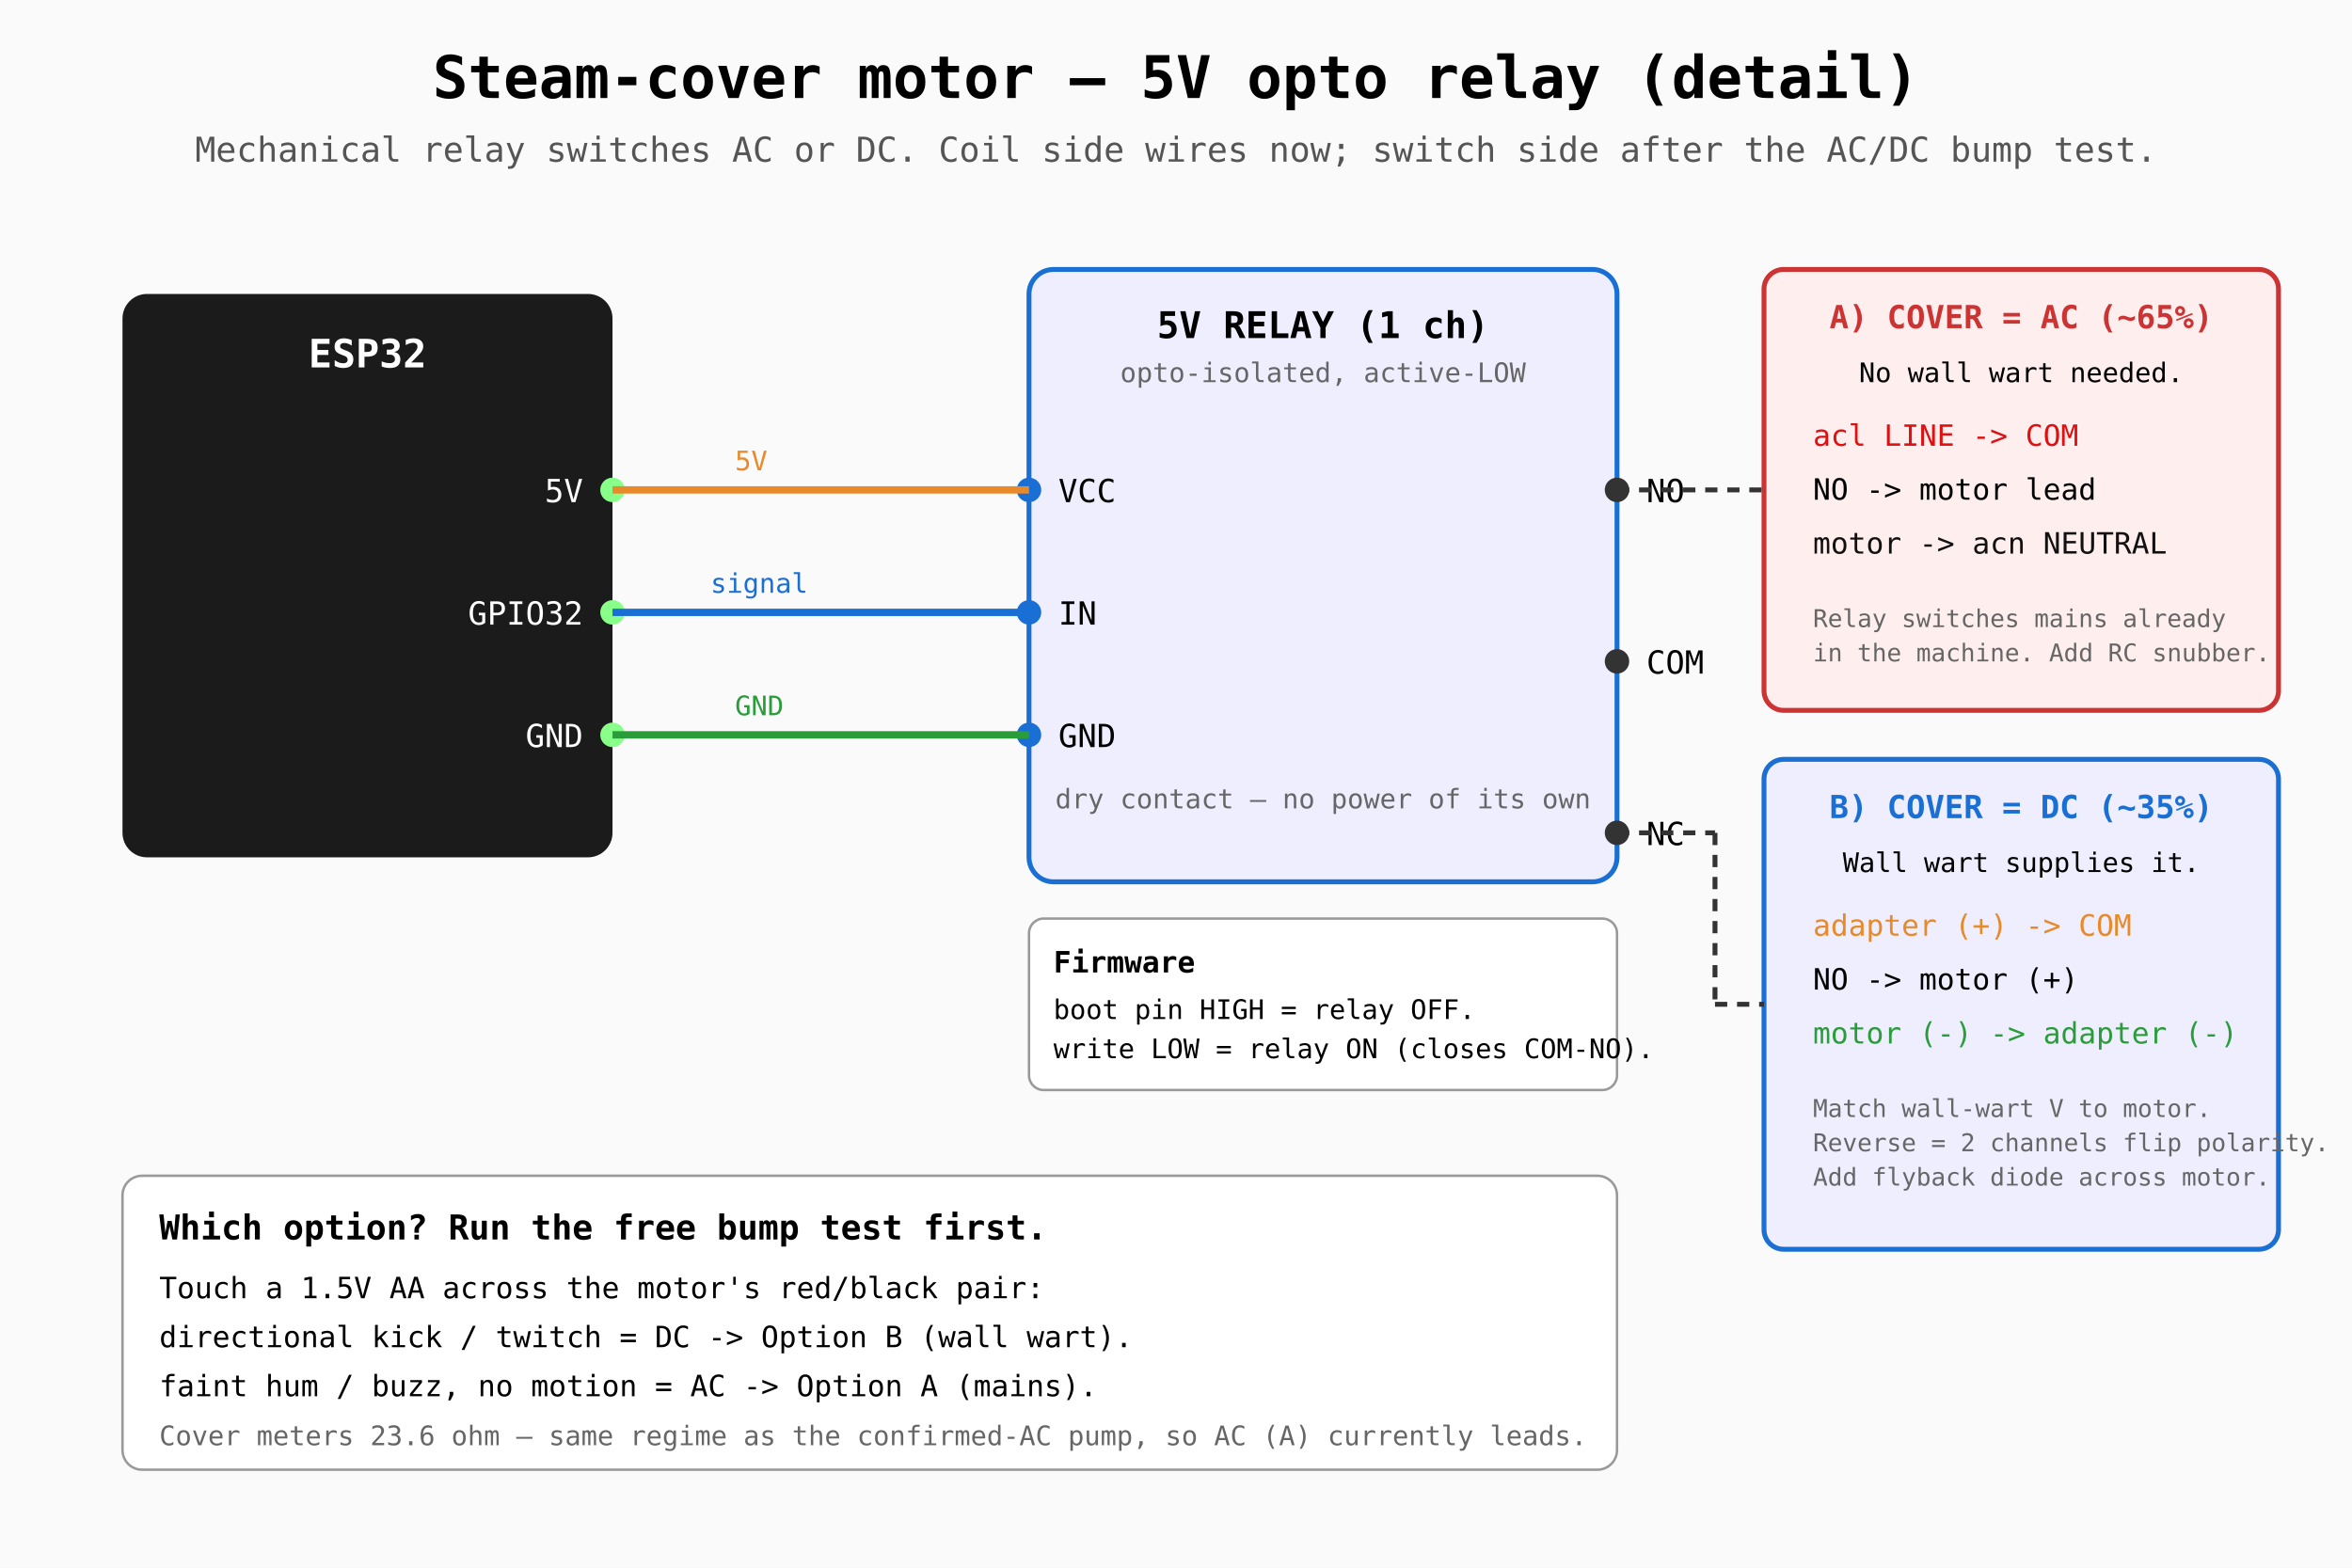
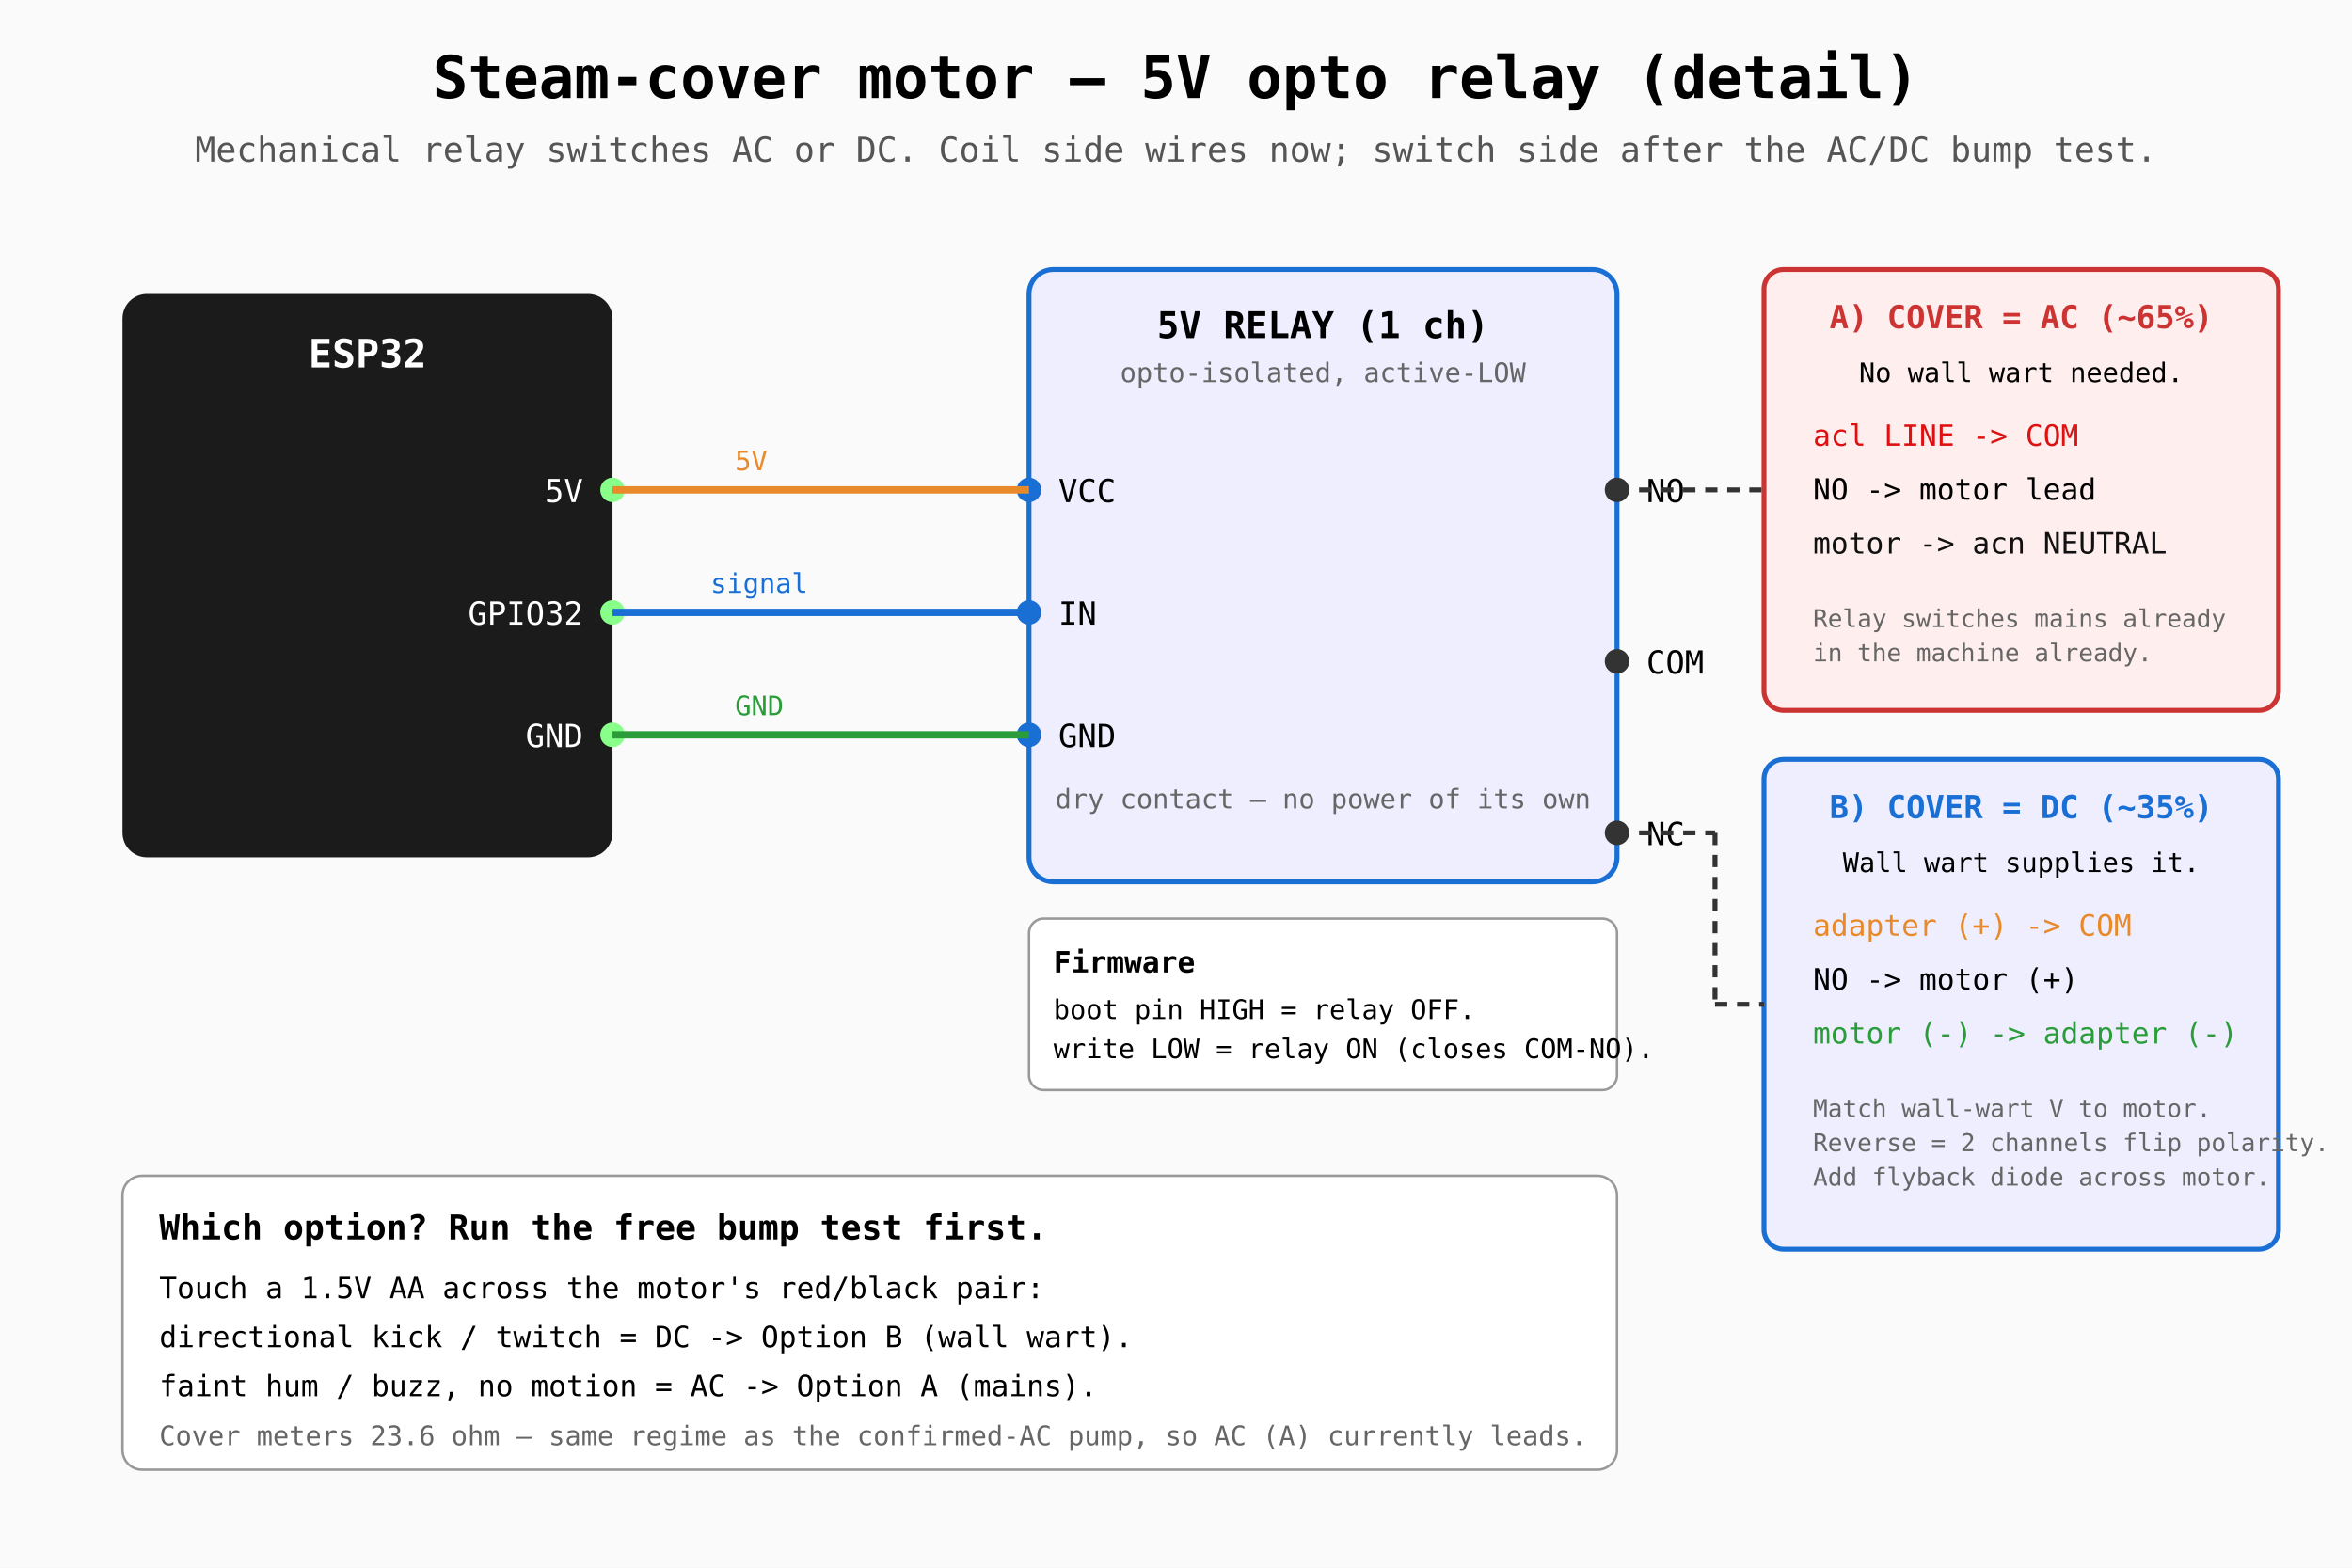
<svg xmlns="http://www.w3.org/2000/svg" width="960" height="640" font-family="monospace" font-size="15">
  <rect width="960" height="640" fill="#fafafa" />
  <text x="480" y="40" font-size="24" font-weight="bold" text-anchor="middle">Steam-cover motor — 5V opto relay (detail)</text>
  <text x="480" y="66" font-size="14" text-anchor="middle" fill="#555">Mechanical relay switches AC or DC. Coil side wires now; switch side after the AC/DC bump test.</text>
  <rect x="50" y="120" width="200" height="230" rx="10" fill="#1b1b1b" />
  <text x="150" y="150" fill="#fff" font-size="16" font-weight="bold" text-anchor="middle">ESP32</text>
  <g fill="#8f8">
    <circle cx="250" cy="200" r="5" />
    <circle cx="250" cy="250" r="5" />
    <circle cx="250" cy="300" r="5" />
  </g>
  <g fill="#fff" font-size="13" text-anchor="end">
    <text x="238" y="205">5V</text>
    <text x="238" y="255">GPIO32</text>
    <text x="238" y="305">GND</text>
  </g>
  <rect x="420" y="110" width="240" height="250" rx="10" fill="#eef" stroke="#1a6fd4" stroke-width="2" />
  <text x="540" y="138" text-anchor="middle" font-weight="bold" font-size="15">5V RELAY (1 ch)</text>
  <text x="540" y="156" text-anchor="middle" font-size="11" fill="#666">opto-isolated, active-LOW</text>
  <g fill="#1a6fd4">
    <circle cx="420" cy="200" r="5" />
    <circle cx="420" cy="250" r="5" />
    <circle cx="420" cy="300" r="5" />
  </g>
  <g font-size="13">
    <text x="432" y="205">VCC</text>
    <text x="432" y="255">IN</text>
    <text x="432" y="305">GND</text>
  </g>
  <line x1="250" y1="200" x2="420" y2="200" stroke="#e8892a" stroke-width="3" />
  <text x="300" y="192" font-size="11" fill="#e8892a">5V</text>
  <line x1="250" y1="250" x2="420" y2="250" stroke="#1a6fd4" stroke-width="3" />
  <text x="290" y="242" font-size="11" fill="#1a6fd4">signal</text>
  <line x1="250" y1="300" x2="420" y2="300" stroke="#2a9d3a" stroke-width="3" />
  <text x="300" y="292" font-size="11" fill="#2a9d3a">GND</text>
  <g fill="#333">
    <circle cx="660" cy="200" r="5" />
    <circle cx="660" cy="270" r="5" />
    <circle cx="660" cy="340" r="5" />
  </g>
  <g font-size="13" text-anchor="start">
    <text x="672" y="205">NO</text>
    <text x="672" y="275">COM</text>
    <text x="672" y="345">NC</text>
  </g>
  <text x="540" y="330" text-anchor="middle" font-size="11" fill="#666">dry contact — no power of its own</text>
  <rect x="420" y="375" width="240" height="70" rx="6" fill="#fff" stroke="#999" />
  <text x="430" y="397" font-size="12" font-weight="bold">Firmware</text>
  <text x="430" y="416" font-size="11">boot pin HIGH = relay OFF.</text>
  <text x="430" y="432" font-size="11">write LOW = relay ON (closes COM-NO).</text>
  <rect x="720" y="110" width="210" height="180" rx="8" fill="#fee" stroke="#c33" stroke-width="2" />
  <text x="825" y="134" text-anchor="middle" font-weight="bold" font-size="13" fill="#c33">A) COVER = AC (~65%)</text>
  <text x="825" y="156" text-anchor="middle" font-size="11">No wall wart needed.</text>
  <text x="740" y="182" font-size="12" fill="#d11">acl LINE -&gt; COM</text>
  <text x="740" y="204" font-size="12">NO -&gt; motor lead</text>
  <text x="740" y="226" font-size="12" fill="#111">motor -&gt; acn NEUTRAL</text>
  <text x="740" y="256" font-size="10" fill="#666">Relay switches mains already</text>
-   <text x="740" y="270" font-size="10" fill="#666">in the machine. Add RC snubber.</text>
+   <text x="740" y="270" font-size="10" fill="#666">in the machine already.</text>
  <rect x="720" y="310" width="210" height="200" rx="8" fill="#eef" stroke="#1a6fd4" stroke-width="2" />
  <text x="825" y="334" text-anchor="middle" font-weight="bold" font-size="13" fill="#1a6fd4">B) COVER = DC (~35%)</text>
  <text x="825" y="356" text-anchor="middle" font-size="11">Wall wart supplies it.</text>
  <text x="740" y="382" font-size="12" fill="#e8892a">adapter (+) -&gt; COM</text>
  <text x="740" y="404" font-size="12">NO -&gt; motor (+)</text>
  <text x="740" y="426" font-size="12" fill="#2a9d3a">motor (-) -&gt; adapter (-)</text>
  <text x="740" y="456" font-size="10" fill="#666">Match wall-wart V to motor.</text>
  <text x="740" y="470" font-size="10" fill="#666">Reverse = 2 channels flip polarity.</text>
  <text x="740" y="484" font-size="10" fill="#666">Add flyback diode across motor.</text>
  <line x1="660" y1="200" x2="720" y2="200" stroke="#333" stroke-width="2" stroke-dasharray="5 4" />
  <line x1="660" y1="340" x2="700" y2="340" stroke="#333" stroke-width="2" stroke-dasharray="5 4" />
  <line x1="700" y1="340" x2="700" y2="410" stroke="#333" stroke-width="2" stroke-dasharray="5 4" />
  <line x1="700" y1="410" x2="720" y2="410" stroke="#333" stroke-width="2" stroke-dasharray="5 4" />
  <rect x="50" y="480" width="610" height="120" rx="8" fill="#fff" stroke="#999" />
  <text x="65" y="506" font-weight="bold" font-size="14">Which option? Run the free bump test first.</text>
  <text x="65" y="530" font-size="12">Touch a 1.5V AA across the motor's red/black pair:</text>
  <text x="65" y="550" font-size="12">  directional kick / twitch  = DC  -&gt; Option B (wall wart).</text>
  <text x="65" y="570" font-size="12">  faint hum / buzz, no motion = AC  -&gt; Option A (mains).</text>
  <text x="65" y="590" font-size="11" fill="#666">Cover meters 23.6 ohm — same regime as the confirmed-AC pump, so AC (A) currently leads.</text>
</svg>
